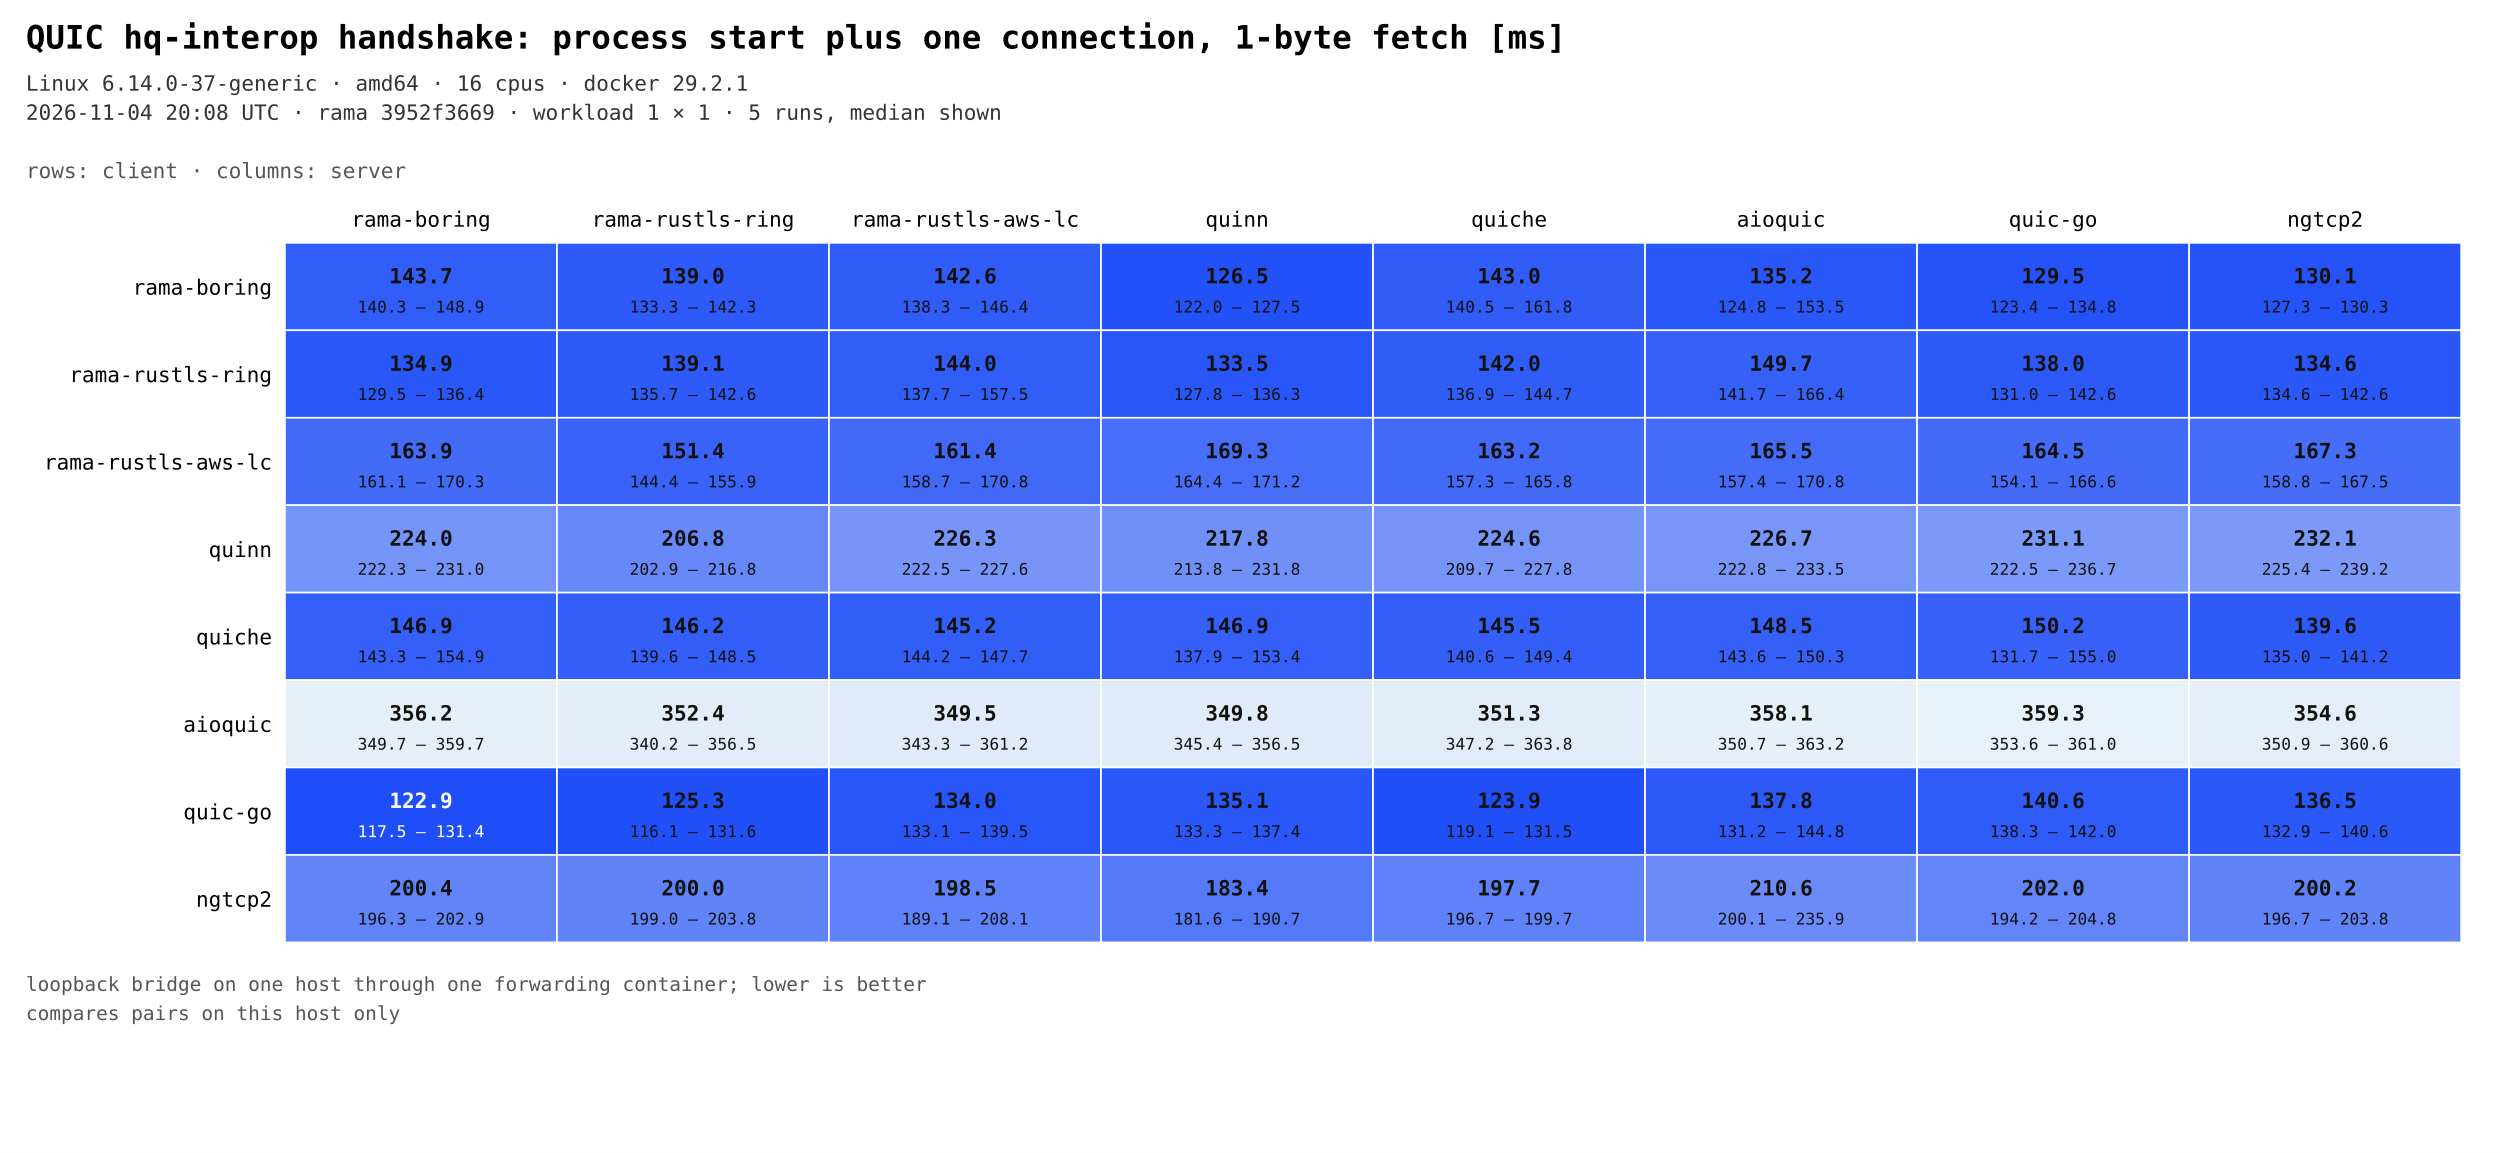
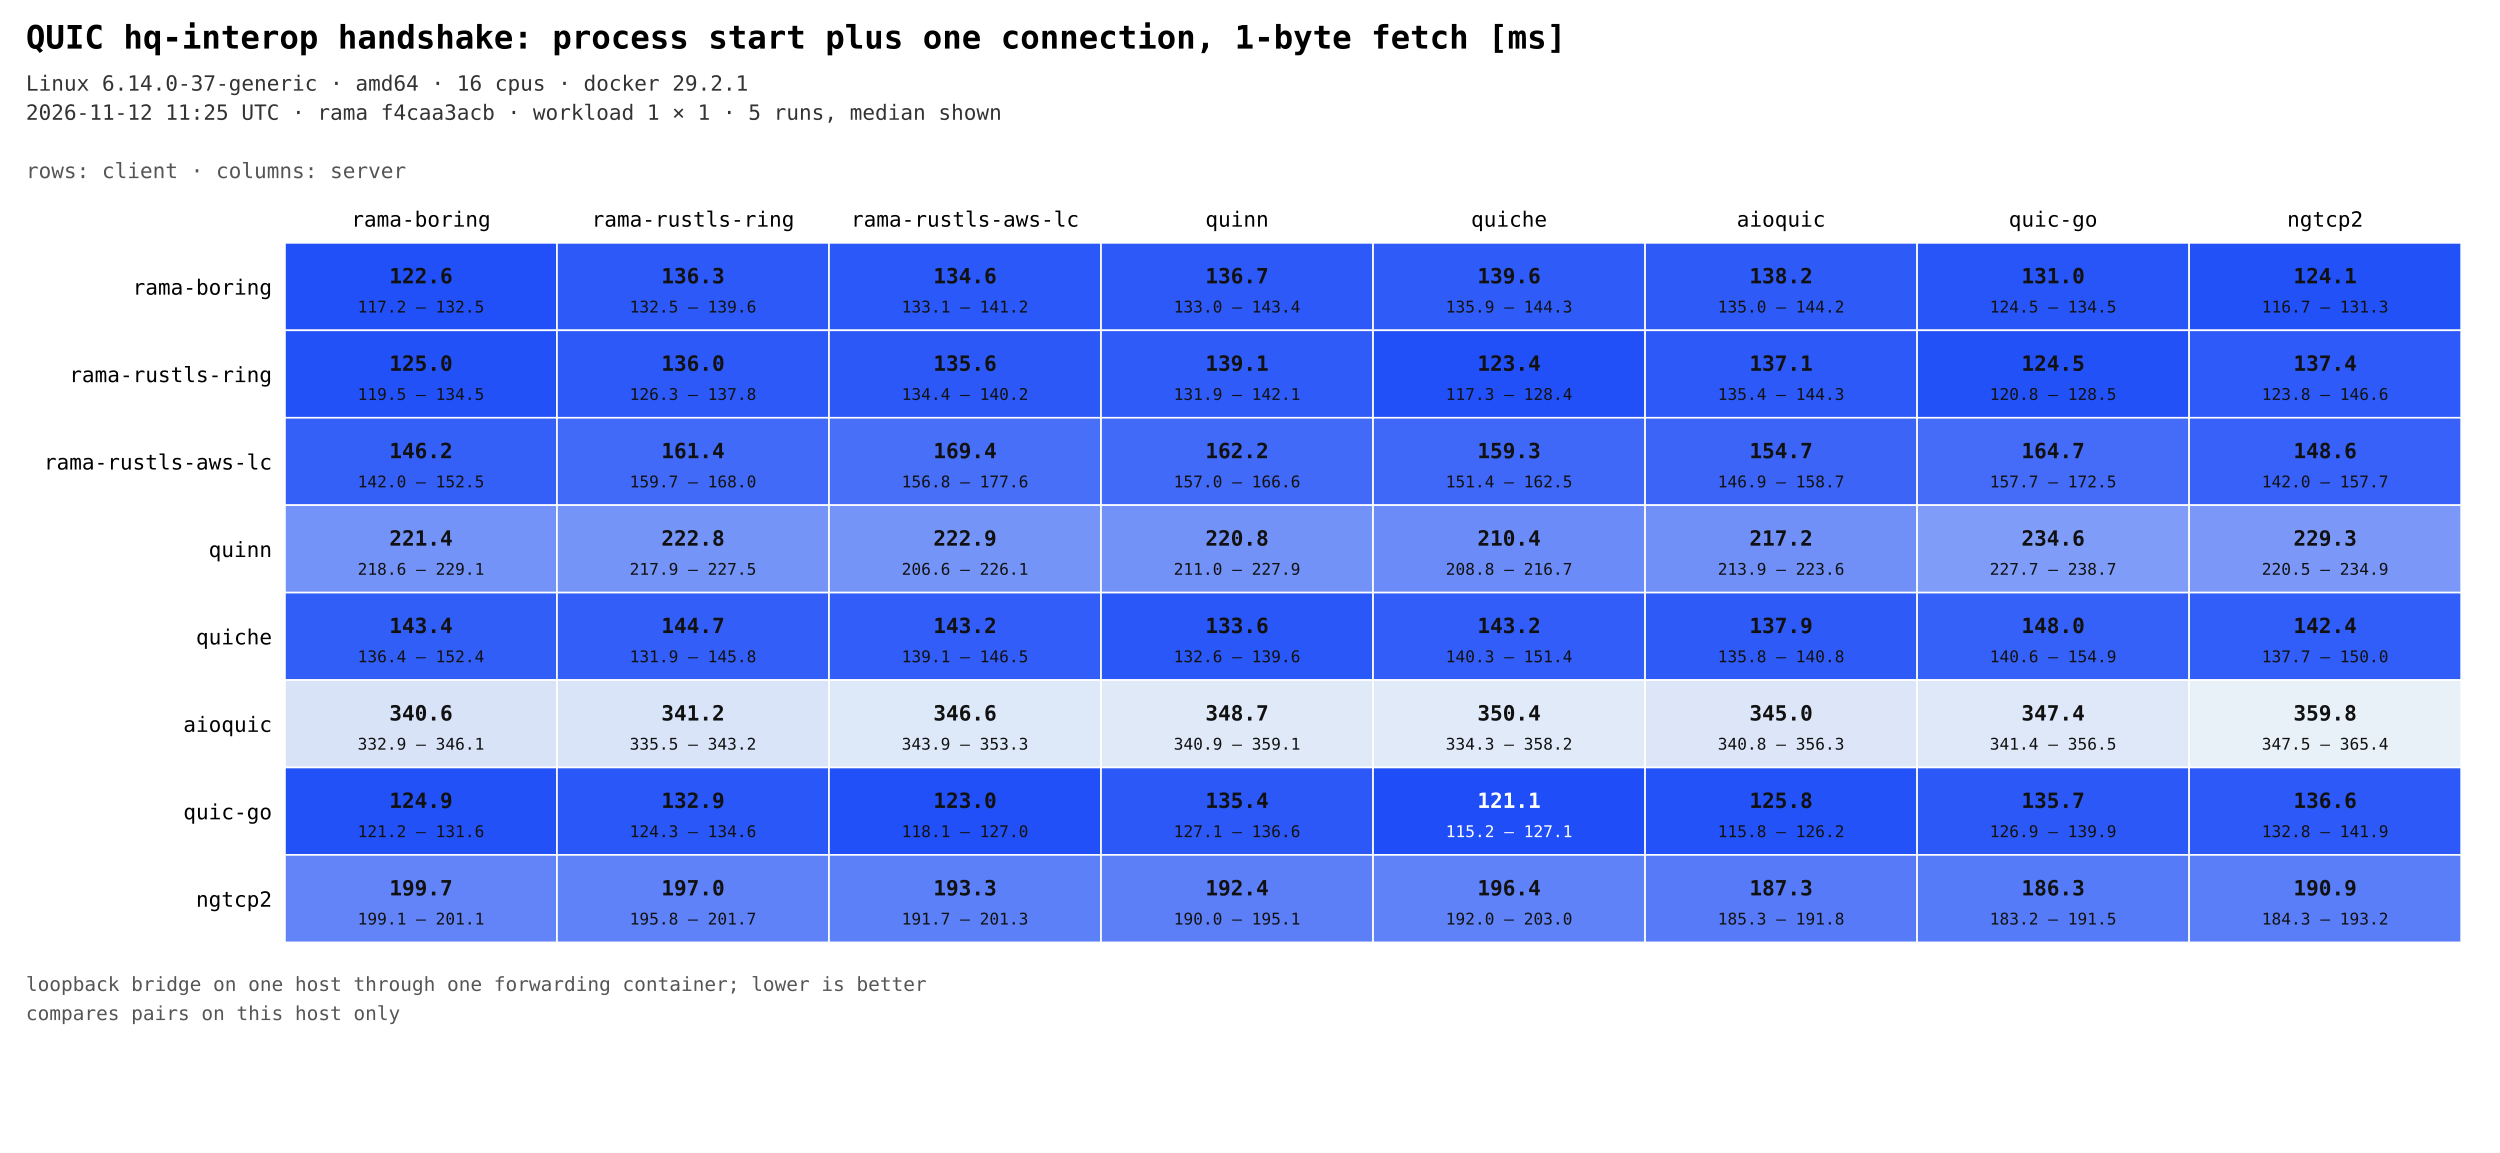
<svg xmlns="http://www.w3.org/2000/svg" width="1544" height="712" viewBox="0 0 1544 712" font-family="ui-monospace, SFMono-Regular, Menlo, monospace" font-size="13">
  <rect width="1544" height="712" fill="#ffffff" />
  <defs>
    <pattern id="na" width="8" height="8" patternUnits="userSpaceOnUse" patternTransform="rotate(45)">
      <line x1="0" y1="0" x2="0" y2="8" stroke="#c8c8c8" stroke-width="2" />
    </pattern>
  </defs>
  <text x="16" y="30" font-size="20" font-weight="bold">QUIC hq-interop handshake: process start plus one connection, 1-byte fetch [ms]</text>
  <text x="16" y="56" fill="#333">Linux 6.14.0-37-generic · amd64 · 16 cpus · docker 29.2.1</text>
-   <text x="16" y="74" fill="#333">2026-11-04 20:08 UTC · rama 3952f3669 · workload 1 × 1 · 5 runs, median shown</text>
+   <text x="16" y="74" fill="#333">2026-11-12 11:25 UTC · rama f4caa3acb · workload 1 × 1 · 5 runs, median shown</text>
  <text x="16" y="110" fill="#555">rows: client · columns: server</text>
  <text x="260" y="140" text-anchor="middle">rama-boring</text>
  <text x="428" y="140" text-anchor="middle">rama-rustls-ring</text>
  <text x="596" y="140" text-anchor="middle">rama-rustls-aws-lc</text>
  <text x="764" y="140" text-anchor="middle">quinn</text>
  <text x="932" y="140" text-anchor="middle">quiche</text>
  <text x="1100" y="140" text-anchor="middle">aioquic</text>
  <text x="1268" y="140" text-anchor="middle">quic-go</text>
  <text x="1436" y="140" text-anchor="middle">ngtcp2</text>
  <text x="168" y="182" text-anchor="end">rama-boring</text>
-   <rect x="176" y="150" width="168" height="54" fill="#315df8" stroke="#fff" />
-   <text x="260" y="175" text-anchor="middle" font-weight="bold" fill="#111">143.7</text>
-   <text x="260" y="193" text-anchor="middle" font-size="10" fill="#111">140.3 – 148.9</text>
-   <rect x="344" y="150" width="168" height="54" fill="#2d5af8" stroke="#fff" />
-   <text x="428" y="175" text-anchor="middle" font-weight="bold" fill="#111">139.0</text>
-   <text x="428" y="193" text-anchor="middle" font-size="10" fill="#111">133.3 – 142.3</text>
-   <rect x="512" y="150" width="168" height="54" fill="#305cf8" stroke="#fff" />
-   <text x="596" y="175" text-anchor="middle" font-weight="bold" fill="#111">142.6</text>
-   <text x="596" y="193" text-anchor="middle" font-size="10" fill="#111">138.3 – 146.4</text>
-   <rect x="680" y="150" width="168" height="54" fill="#2351f8" stroke="#fff" />
-   <text x="764" y="175" text-anchor="middle" font-weight="bold" fill="#111">126.5</text>
-   <text x="764" y="193" text-anchor="middle" font-size="10" fill="#111">122.0 – 127.5</text>
-   <rect x="848" y="150" width="168" height="54" fill="#315cf8" stroke="#fff" />
-   <text x="932" y="175" text-anchor="middle" font-weight="bold" fill="#111">143.0</text>
-   <text x="932" y="193" text-anchor="middle" font-size="10" fill="#111">140.5 – 161.8</text>
-   <rect x="1016" y="150" width="168" height="54" fill="#2a57f8" stroke="#fff" />
-   <text x="1100" y="175" text-anchor="middle" font-weight="bold" fill="#111">135.2</text>
-   <text x="1100" y="193" text-anchor="middle" font-size="10" fill="#111">124.8 – 153.5</text>
-   <rect x="1184" y="150" width="168" height="54" fill="#2553f8" stroke="#fff" />
-   <text x="1268" y="175" text-anchor="middle" font-weight="bold" fill="#111">129.5</text>
-   <text x="1268" y="193" text-anchor="middle" font-size="10" fill="#111">123.4 – 134.8</text>
-   <rect x="1352" y="150" width="168" height="54" fill="#2653f8" stroke="#fff" />
-   <text x="1436" y="175" text-anchor="middle" font-weight="bold" fill="#111">130.1</text>
-   <text x="1436" y="193" text-anchor="middle" font-size="10" fill="#111">127.3 – 130.3</text>
+   <rect x="176" y="150" width="168" height="54" fill="#2150f8" stroke="#fff" />
+   <text x="260" y="175" text-anchor="middle" font-weight="bold" fill="#111">122.6</text>
+   <text x="260" y="193" text-anchor="middle" font-size="10" fill="#111">117.2 – 132.5</text>
+   <rect x="344" y="150" width="168" height="54" fill="#2c59f8" stroke="#fff" />
+   <text x="428" y="175" text-anchor="middle" font-weight="bold" fill="#111">136.3</text>
+   <text x="428" y="193" text-anchor="middle" font-size="10" fill="#111">132.5 – 139.6</text>
+   <rect x="512" y="150" width="168" height="54" fill="#2b58f8" stroke="#fff" />
+   <text x="596" y="175" text-anchor="middle" font-weight="bold" fill="#111">134.6</text>
+   <text x="596" y="193" text-anchor="middle" font-size="10" fill="#111">133.1 – 141.2</text>
+   <rect x="680" y="150" width="168" height="54" fill="#2d59f8" stroke="#fff" />
+   <text x="764" y="175" text-anchor="middle" font-weight="bold" fill="#111">136.7</text>
+   <text x="764" y="193" text-anchor="middle" font-size="10" fill="#111">133.0 – 143.4</text>
+   <rect x="848" y="150" width="168" height="54" fill="#2f5bf8" stroke="#fff" />
+   <text x="932" y="175" text-anchor="middle" font-weight="bold" fill="#111">139.6</text>
+   <text x="932" y="193" text-anchor="middle" font-size="10" fill="#111">135.9 – 144.3</text>
+   <rect x="1016" y="150" width="168" height="54" fill="#2e5af8" stroke="#fff" />
+   <text x="1100" y="175" text-anchor="middle" font-weight="bold" fill="#111">138.2</text>
+   <text x="1100" y="193" text-anchor="middle" font-size="10" fill="#111">135.0 – 144.2</text>
+   <rect x="1184" y="150" width="168" height="54" fill="#2855f8" stroke="#fff" />
+   <text x="1268" y="175" text-anchor="middle" font-weight="bold" fill="#111">131.0</text>
+   <text x="1268" y="193" text-anchor="middle" font-size="10" fill="#111">124.5 – 134.5</text>
+   <rect x="1352" y="150" width="168" height="54" fill="#2251f8" stroke="#fff" />
+   <text x="1436" y="175" text-anchor="middle" font-weight="bold" fill="#111">124.1</text>
+   <text x="1436" y="193" text-anchor="middle" font-size="10" fill="#111">116.7 – 131.3</text>
  <text x="168" y="236" text-anchor="end">rama-rustls-ring</text>
-   <rect x="176" y="204" width="168" height="54" fill="#2a57f8" stroke="#fff" />
-   <text x="260" y="229" text-anchor="middle" font-weight="bold" fill="#111">134.9</text>
-   <text x="260" y="247" text-anchor="middle" font-size="10" fill="#111">129.5 – 136.4</text>
-   <rect x="344" y="204" width="168" height="54" fill="#2d5af8" stroke="#fff" />
-   <text x="428" y="229" text-anchor="middle" font-weight="bold" fill="#111">139.1</text>
-   <text x="428" y="247" text-anchor="middle" font-size="10" fill="#111">135.7 – 142.6</text>
-   <rect x="512" y="204" width="168" height="54" fill="#315df8" stroke="#fff" />
-   <text x="596" y="229" text-anchor="middle" font-weight="bold" fill="#111">144.0</text>
-   <text x="596" y="247" text-anchor="middle" font-size="10" fill="#111">137.7 – 157.5</text>
-   <rect x="680" y="204" width="168" height="54" fill="#2956f8" stroke="#fff" />
-   <text x="764" y="229" text-anchor="middle" font-weight="bold" fill="#111">133.5</text>
-   <text x="764" y="247" text-anchor="middle" font-size="10" fill="#111">127.8 – 136.3</text>
-   <rect x="848" y="204" width="168" height="54" fill="#305cf8" stroke="#fff" />
-   <text x="932" y="229" text-anchor="middle" font-weight="bold" fill="#111">142.0</text>
-   <text x="932" y="247" text-anchor="middle" font-size="10" fill="#111">136.9 – 144.7</text>
-   <rect x="1016" y="204" width="168" height="54" fill="#3661f8" stroke="#fff" />
-   <text x="1100" y="229" text-anchor="middle" font-weight="bold" fill="#111">149.7</text>
-   <text x="1100" y="247" text-anchor="middle" font-size="10" fill="#111">141.7 – 166.4</text>
-   <rect x="1184" y="204" width="168" height="54" fill="#2c59f8" stroke="#fff" />
-   <text x="1268" y="229" text-anchor="middle" font-weight="bold" fill="#111">138.0</text>
-   <text x="1268" y="247" text-anchor="middle" font-size="10" fill="#111">131.0 – 142.6</text>
-   <rect x="1352" y="204" width="168" height="54" fill="#2957f8" stroke="#fff" />
-   <text x="1436" y="229" text-anchor="middle" font-weight="bold" fill="#111">134.6</text>
-   <text x="1436" y="247" text-anchor="middle" font-size="10" fill="#111">134.6 – 142.6</text>
+   <rect x="176" y="204" width="168" height="54" fill="#2351f8" stroke="#fff" />
+   <text x="260" y="229" text-anchor="middle" font-weight="bold" fill="#111">125.0</text>
+   <text x="260" y="247" text-anchor="middle" font-size="10" fill="#111">119.5 – 134.5</text>
+   <rect x="344" y="204" width="168" height="54" fill="#2c59f8" stroke="#fff" />
+   <text x="428" y="229" text-anchor="middle" font-weight="bold" fill="#111">136.0</text>
+   <text x="428" y="247" text-anchor="middle" font-size="10" fill="#111">126.3 – 137.8</text>
+   <rect x="512" y="204" width="168" height="54" fill="#2c58f8" stroke="#fff" />
+   <text x="596" y="229" text-anchor="middle" font-weight="bold" fill="#111">135.6</text>
+   <text x="596" y="247" text-anchor="middle" font-size="10" fill="#111">134.4 – 140.2</text>
+   <rect x="680" y="204" width="168" height="54" fill="#2f5bf8" stroke="#fff" />
+   <text x="764" y="229" text-anchor="middle" font-weight="bold" fill="#111">139.1</text>
+   <text x="764" y="247" text-anchor="middle" font-size="10" fill="#111">131.9 – 142.1</text>
+   <rect x="848" y="204" width="168" height="54" fill="#2150f8" stroke="#fff" />
+   <text x="932" y="229" text-anchor="middle" font-weight="bold" fill="#111">123.4</text>
+   <text x="932" y="247" text-anchor="middle" font-size="10" fill="#111">117.3 – 128.4</text>
+   <rect x="1016" y="204" width="168" height="54" fill="#2d59f8" stroke="#fff" />
+   <text x="1100" y="229" text-anchor="middle" font-weight="bold" fill="#111">137.1</text>
+   <text x="1100" y="247" text-anchor="middle" font-size="10" fill="#111">135.4 – 144.3</text>
+   <rect x="1184" y="204" width="168" height="54" fill="#2251f8" stroke="#fff" />
+   <text x="1268" y="229" text-anchor="middle" font-weight="bold" fill="#111">124.5</text>
+   <text x="1268" y="247" text-anchor="middle" font-size="10" fill="#111">120.8 – 128.5</text>
+   <rect x="1352" y="204" width="168" height="54" fill="#2d5af8" stroke="#fff" />
+   <text x="1436" y="229" text-anchor="middle" font-weight="bold" fill="#111">137.4</text>
+   <text x="1436" y="247" text-anchor="middle" font-size="10" fill="#111">123.8 – 146.6</text>
  <text x="168" y="290" text-anchor="end">rama-rustls-aws-lc</text>
-   <rect x="176" y="258" width="168" height="54" fill="#426bf8" stroke="#fff" />
-   <text x="260" y="283" text-anchor="middle" font-weight="bold" fill="#111">163.9</text>
-   <text x="260" y="301" text-anchor="middle" font-size="10" fill="#111">161.1 – 170.3</text>
-   <rect x="344" y="258" width="168" height="54" fill="#3862f8" stroke="#fff" />
-   <text x="428" y="283" text-anchor="middle" font-weight="bold" fill="#111">151.4</text>
-   <text x="428" y="301" text-anchor="middle" font-size="10" fill="#111">144.4 – 155.9</text>
-   <rect x="512" y="258" width="168" height="54" fill="#4069f8" stroke="#fff" />
-   <text x="596" y="283" text-anchor="middle" font-weight="bold" fill="#111">161.4</text>
-   <text x="596" y="301" text-anchor="middle" font-size="10" fill="#111">158.7 – 170.8</text>
-   <rect x="680" y="258" width="168" height="54" fill="#476ef8" stroke="#fff" />
-   <text x="764" y="283" text-anchor="middle" font-weight="bold" fill="#111">169.3</text>
-   <text x="764" y="301" text-anchor="middle" font-size="10" fill="#111">164.4 – 171.2</text>
-   <rect x="848" y="258" width="168" height="54" fill="#426af8" stroke="#fff" />
-   <text x="932" y="283" text-anchor="middle" font-weight="bold" fill="#111">163.2</text>
-   <text x="932" y="301" text-anchor="middle" font-size="10" fill="#111">157.3 – 165.8</text>
-   <rect x="1016" y="258" width="168" height="54" fill="#446cf8" stroke="#fff" />
-   <text x="1100" y="283" text-anchor="middle" font-weight="bold" fill="#111">165.5</text>
-   <text x="1100" y="301" text-anchor="middle" font-size="10" fill="#111">157.4 – 170.8</text>
-   <rect x="1184" y="258" width="168" height="54" fill="#436bf8" stroke="#fff" />
-   <text x="1268" y="283" text-anchor="middle" font-weight="bold" fill="#111">164.5</text>
-   <text x="1268" y="301" text-anchor="middle" font-size="10" fill="#111">154.1 – 166.6</text>
-   <rect x="1352" y="258" width="168" height="54" fill="#456df8" stroke="#fff" />
-   <text x="1436" y="283" text-anchor="middle" font-weight="bold" fill="#111">167.3</text>
-   <text x="1436" y="301" text-anchor="middle" font-size="10" fill="#111">158.8 – 167.5</text>
+   <rect x="176" y="258" width="168" height="54" fill="#3560f8" stroke="#fff" />
+   <text x="260" y="283" text-anchor="middle" font-weight="bold" fill="#111">146.2</text>
+   <text x="260" y="301" text-anchor="middle" font-size="10" fill="#111">142.0 – 152.5</text>
+   <rect x="344" y="258" width="168" height="54" fill="#416af8" stroke="#fff" />
+   <text x="428" y="283" text-anchor="middle" font-weight="bold" fill="#111">161.4</text>
+   <text x="428" y="301" text-anchor="middle" font-size="10" fill="#111">159.7 – 168.0</text>
+   <rect x="512" y="258" width="168" height="54" fill="#486ff8" stroke="#fff" />
+   <text x="596" y="283" text-anchor="middle" font-weight="bold" fill="#111">169.4</text>
+   <text x="596" y="301" text-anchor="middle" font-size="10" fill="#111">156.8 – 177.6</text>
+   <rect x="680" y="258" width="168" height="54" fill="#426af8" stroke="#fff" />
+   <text x="764" y="283" text-anchor="middle" font-weight="bold" fill="#111">162.2</text>
+   <text x="764" y="301" text-anchor="middle" font-size="10" fill="#111">157.0 – 166.6</text>
+   <rect x="848" y="258" width="168" height="54" fill="#4068f8" stroke="#fff" />
+   <text x="932" y="283" text-anchor="middle" font-weight="bold" fill="#111">159.3</text>
+   <text x="932" y="301" text-anchor="middle" font-size="10" fill="#111">151.4 – 162.5</text>
+   <rect x="1016" y="258" width="168" height="54" fill="#3c65f8" stroke="#fff" />
+   <text x="1100" y="283" text-anchor="middle" font-weight="bold" fill="#111">154.7</text>
+   <text x="1100" y="301" text-anchor="middle" font-size="10" fill="#111">146.9 – 158.7</text>
+   <rect x="1184" y="258" width="168" height="54" fill="#446cf8" stroke="#fff" />
+   <text x="1268" y="283" text-anchor="middle" font-weight="bold" fill="#111">164.7</text>
+   <text x="1268" y="301" text-anchor="middle" font-size="10" fill="#111">157.7 – 172.5</text>
+   <rect x="1352" y="258" width="168" height="54" fill="#3761f8" stroke="#fff" />
+   <text x="1436" y="283" text-anchor="middle" font-weight="bold" fill="#111">148.6</text>
+   <text x="1436" y="301" text-anchor="middle" font-size="10" fill="#111">142.0 – 157.7</text>
  <text x="168" y="344" text-anchor="end">quinn</text>
-   <rect x="176" y="312" width="168" height="54" fill="#7594f8" stroke="#fff" />
-   <text x="260" y="337" text-anchor="middle" font-weight="bold" fill="#111">224.0</text>
-   <text x="260" y="355" text-anchor="middle" font-size="10" fill="#111">222.3 – 231.0</text>
-   <rect x="344" y="312" width="168" height="54" fill="#6788f8" stroke="#fff" />
-   <text x="428" y="337" text-anchor="middle" font-weight="bold" fill="#111">206.8</text>
-   <text x="428" y="355" text-anchor="middle" font-size="10" fill="#111">202.9 – 216.8</text>
-   <rect x="512" y="312" width="168" height="54" fill="#7795f8" stroke="#fff" />
-   <text x="596" y="337" text-anchor="middle" font-weight="bold" fill="#111">226.3</text>
-   <text x="596" y="355" text-anchor="middle" font-size="10" fill="#111">222.5 – 227.6</text>
-   <rect x="680" y="312" width="168" height="54" fill="#7090f8" stroke="#fff" />
-   <text x="764" y="337" text-anchor="middle" font-weight="bold" fill="#111">217.8</text>
-   <text x="764" y="355" text-anchor="middle" font-size="10" fill="#111">213.8 – 231.8</text>
-   <rect x="848" y="312" width="168" height="54" fill="#7694f8" stroke="#fff" />
-   <text x="932" y="337" text-anchor="middle" font-weight="bold" fill="#111">224.6</text>
-   <text x="932" y="355" text-anchor="middle" font-size="10" fill="#111">209.7 – 227.8</text>
-   <rect x="1016" y="312" width="168" height="54" fill="#7896f8" stroke="#fff" />
-   <text x="1100" y="337" text-anchor="middle" font-weight="bold" fill="#111">226.7</text>
-   <text x="1100" y="355" text-anchor="middle" font-size="10" fill="#111">222.8 – 233.5</text>
-   <rect x="1184" y="312" width="168" height="54" fill="#7b99f8" stroke="#fff" />
-   <text x="1268" y="337" text-anchor="middle" font-weight="bold" fill="#111">231.1</text>
-   <text x="1268" y="355" text-anchor="middle" font-size="10" fill="#111">222.5 – 236.7</text>
-   <rect x="1352" y="312" width="168" height="54" fill="#7c99f8" stroke="#fff" />
-   <text x="1436" y="337" text-anchor="middle" font-weight="bold" fill="#111">232.1</text>
-   <text x="1436" y="355" text-anchor="middle" font-size="10" fill="#111">225.4 – 239.2</text>
+   <rect x="176" y="312" width="168" height="54" fill="#7493f8" stroke="#fff" />
+   <text x="260" y="337" text-anchor="middle" font-weight="bold" fill="#111">221.4</text>
+   <text x="260" y="355" text-anchor="middle" font-size="10" fill="#111">218.6 – 229.1</text>
+   <rect x="344" y="312" width="168" height="54" fill="#7594f8" stroke="#fff" />
+   <text x="428" y="337" text-anchor="middle" font-weight="bold" fill="#111">222.8</text>
+   <text x="428" y="355" text-anchor="middle" font-size="10" fill="#111">217.9 – 227.5</text>
+   <rect x="512" y="312" width="168" height="54" fill="#7594f8" stroke="#fff" />
+   <text x="596" y="337" text-anchor="middle" font-weight="bold" fill="#111">222.9</text>
+   <text x="596" y="355" text-anchor="middle" font-size="10" fill="#111">206.6 – 226.1</text>
+   <rect x="680" y="312" width="168" height="54" fill="#7392f8" stroke="#fff" />
+   <text x="764" y="337" text-anchor="middle" font-weight="bold" fill="#111">220.8</text>
+   <text x="764" y="355" text-anchor="middle" font-size="10" fill="#111">211.0 – 227.9</text>
+   <rect x="848" y="312" width="168" height="54" fill="#6b8bf8" stroke="#fff" />
+   <text x="932" y="337" text-anchor="middle" font-weight="bold" fill="#111">210.4</text>
+   <text x="932" y="355" text-anchor="middle" font-size="10" fill="#111">208.8 – 216.7</text>
+   <rect x="1016" y="312" width="168" height="54" fill="#7090f8" stroke="#fff" />
+   <text x="1100" y="337" text-anchor="middle" font-weight="bold" fill="#111">217.2</text>
+   <text x="1100" y="355" text-anchor="middle" font-size="10" fill="#111">213.9 – 223.6</text>
+   <rect x="1184" y="312" width="168" height="54" fill="#7f9cf8" stroke="#fff" />
+   <text x="1268" y="337" text-anchor="middle" font-weight="bold" fill="#111">234.6</text>
+   <text x="1268" y="355" text-anchor="middle" font-size="10" fill="#111">227.7 – 238.7</text>
+   <rect x="1352" y="312" width="168" height="54" fill="#7b98f8" stroke="#fff" />
+   <text x="1436" y="337" text-anchor="middle" font-weight="bold" fill="#111">229.3</text>
+   <text x="1436" y="355" text-anchor="middle" font-size="10" fill="#111">220.5 – 234.9</text>
  <text x="168" y="398" text-anchor="end">quiche</text>
-   <rect x="176" y="366" width="168" height="54" fill="#345ff8" stroke="#fff" />
-   <text x="260" y="391" text-anchor="middle" font-weight="bold" fill="#111">146.9</text>
-   <text x="260" y="409" text-anchor="middle" font-size="10" fill="#111">143.3 – 154.9</text>
-   <rect x="344" y="366" width="168" height="54" fill="#335ef8" stroke="#fff" />
-   <text x="428" y="391" text-anchor="middle" font-weight="bold" fill="#111">146.2</text>
-   <text x="428" y="409" text-anchor="middle" font-size="10" fill="#111">139.6 – 148.5</text>
-   <rect x="512" y="366" width="168" height="54" fill="#325ef8" stroke="#fff" />
-   <text x="596" y="391" text-anchor="middle" font-weight="bold" fill="#111">145.2</text>
-   <text x="596" y="409" text-anchor="middle" font-size="10" fill="#111">144.2 – 147.7</text>
-   <rect x="680" y="366" width="168" height="54" fill="#345ff8" stroke="#fff" />
-   <text x="764" y="391" text-anchor="middle" font-weight="bold" fill="#111">146.9</text>
-   <text x="764" y="409" text-anchor="middle" font-size="10" fill="#111">137.9 – 153.4</text>
-   <rect x="848" y="366" width="168" height="54" fill="#335ef8" stroke="#fff" />
-   <text x="932" y="391" text-anchor="middle" font-weight="bold" fill="#111">145.5</text>
-   <text x="932" y="409" text-anchor="middle" font-size="10" fill="#111">140.6 – 149.4</text>
-   <rect x="1016" y="366" width="168" height="54" fill="#3560f8" stroke="#fff" />
-   <text x="1100" y="391" text-anchor="middle" font-weight="bold" fill="#111">148.5</text>
-   <text x="1100" y="409" text-anchor="middle" font-size="10" fill="#111">143.6 – 150.3</text>
-   <rect x="1184" y="366" width="168" height="54" fill="#3761f8" stroke="#fff" />
-   <text x="1268" y="391" text-anchor="middle" font-weight="bold" fill="#111">150.2</text>
-   <text x="1268" y="409" text-anchor="middle" font-size="10" fill="#111">131.7 – 155.0</text>
-   <rect x="1352" y="366" width="168" height="54" fill="#2e5af8" stroke="#fff" />
-   <text x="1436" y="391" text-anchor="middle" font-weight="bold" fill="#111">139.6</text>
-   <text x="1436" y="409" text-anchor="middle" font-size="10" fill="#111">135.0 – 141.2</text>
+   <rect x="176" y="366" width="168" height="54" fill="#325ef8" stroke="#fff" />
+   <text x="260" y="391" text-anchor="middle" font-weight="bold" fill="#111">143.4</text>
+   <text x="260" y="409" text-anchor="middle" font-size="10" fill="#111">136.4 – 152.4</text>
+   <rect x="344" y="366" width="168" height="54" fill="#335ff8" stroke="#fff" />
+   <text x="428" y="391" text-anchor="middle" font-weight="bold" fill="#111">144.7</text>
+   <text x="428" y="409" text-anchor="middle" font-size="10" fill="#111">131.9 – 145.8</text>
+   <rect x="512" y="366" width="168" height="54" fill="#325df8" stroke="#fff" />
+   <text x="596" y="391" text-anchor="middle" font-weight="bold" fill="#111">143.2</text>
+   <text x="596" y="409" text-anchor="middle" font-size="10" fill="#111">139.1 – 146.5</text>
+   <rect x="680" y="366" width="168" height="54" fill="#2a57f8" stroke="#fff" />
+   <text x="764" y="391" text-anchor="middle" font-weight="bold" fill="#111">133.6</text>
+   <text x="764" y="409" text-anchor="middle" font-size="10" fill="#111">132.6 – 139.6</text>
+   <rect x="848" y="366" width="168" height="54" fill="#325df8" stroke="#fff" />
+   <text x="932" y="391" text-anchor="middle" font-weight="bold" fill="#111">143.2</text>
+   <text x="932" y="409" text-anchor="middle" font-size="10" fill="#111">140.3 – 151.4</text>
+   <rect x="1016" y="366" width="168" height="54" fill="#2e5af8" stroke="#fff" />
+   <text x="1100" y="391" text-anchor="middle" font-weight="bold" fill="#111">137.9</text>
+   <text x="1100" y="409" text-anchor="middle" font-size="10" fill="#111">135.8 – 140.8</text>
+   <rect x="1184" y="366" width="168" height="54" fill="#3661f8" stroke="#fff" />
+   <text x="1268" y="391" text-anchor="middle" font-weight="bold" fill="#111">148.0</text>
+   <text x="1268" y="409" text-anchor="middle" font-size="10" fill="#111">140.6 – 154.9</text>
+   <rect x="1352" y="366" width="168" height="54" fill="#315df8" stroke="#fff" />
+   <text x="1436" y="391" text-anchor="middle" font-weight="bold" fill="#111">142.4</text>
+   <text x="1436" y="409" text-anchor="middle" font-size="10" fill="#111">137.7 – 150.0</text>
  <text x="168" y="452" text-anchor="end">aioquic</text>
-   <rect x="176" y="420" width="168" height="54" fill="#e6eef8" stroke="#fff" />
-   <text x="260" y="445" text-anchor="middle" font-weight="bold" fill="#111">356.2</text>
-   <text x="260" y="463" text-anchor="middle" font-size="10" fill="#111">349.7 – 359.7</text>
-   <rect x="344" y="420" width="168" height="54" fill="#e3ecf8" stroke="#fff" />
-   <text x="428" y="445" text-anchor="middle" font-weight="bold" fill="#111">352.4</text>
-   <text x="428" y="463" text-anchor="middle" font-size="10" fill="#111">340.2 – 356.5</text>
-   <rect x="512" y="420" width="168" height="54" fill="#e0eaf8" stroke="#fff" />
-   <text x="596" y="445" text-anchor="middle" font-weight="bold" fill="#111">349.5</text>
-   <text x="596" y="463" text-anchor="middle" font-size="10" fill="#111">343.3 – 361.2</text>
-   <rect x="680" y="420" width="168" height="54" fill="#e0eaf8" stroke="#fff" />
-   <text x="764" y="445" text-anchor="middle" font-weight="bold" fill="#111">349.8</text>
-   <text x="764" y="463" text-anchor="middle" font-size="10" fill="#111">345.4 – 356.5</text>
-   <rect x="848" y="420" width="168" height="54" fill="#e2ebf8" stroke="#fff" />
-   <text x="932" y="445" text-anchor="middle" font-weight="bold" fill="#111">351.3</text>
-   <text x="932" y="463" text-anchor="middle" font-size="10" fill="#111">347.2 – 363.8</text>
-   <rect x="1016" y="420" width="168" height="54" fill="#e7f0f8" stroke="#fff" />
-   <text x="1100" y="445" text-anchor="middle" font-weight="bold" fill="#111">358.1</text>
-   <text x="1100" y="463" text-anchor="middle" font-size="10" fill="#111">350.7 – 363.2</text>
-   <rect x="1184" y="420" width="168" height="54" fill="#e8f0f8" stroke="#fff" />
-   <text x="1268" y="445" text-anchor="middle" font-weight="bold" fill="#111">359.3</text>
-   <text x="1268" y="463" text-anchor="middle" font-size="10" fill="#111">353.6 – 361.0</text>
-   <rect x="1352" y="420" width="168" height="54" fill="#e5edf8" stroke="#fff" />
-   <text x="1436" y="445" text-anchor="middle" font-weight="bold" fill="#111">354.6</text>
-   <text x="1436" y="463" text-anchor="middle" font-size="10" fill="#111">350.9 – 360.6</text>
+   <rect x="176" y="420" width="168" height="54" fill="#d8e3f8" stroke="#fff" />
+   <text x="260" y="445" text-anchor="middle" font-weight="bold" fill="#111">340.6</text>
+   <text x="260" y="463" text-anchor="middle" font-size="10" fill="#111">332.9 – 346.1</text>
+   <rect x="344" y="420" width="168" height="54" fill="#d9e4f8" stroke="#fff" />
+   <text x="428" y="445" text-anchor="middle" font-weight="bold" fill="#111">341.2</text>
+   <text x="428" y="463" text-anchor="middle" font-size="10" fill="#111">335.5 – 343.2</text>
+   <rect x="512" y="420" width="168" height="54" fill="#dde8f8" stroke="#fff" />
+   <text x="596" y="445" text-anchor="middle" font-weight="bold" fill="#111">346.6</text>
+   <text x="596" y="463" text-anchor="middle" font-size="10" fill="#111">343.9 – 353.3</text>
+   <rect x="680" y="420" width="168" height="54" fill="#dfe9f8" stroke="#fff" />
+   <text x="764" y="445" text-anchor="middle" font-weight="bold" fill="#111">348.7</text>
+   <text x="764" y="463" text-anchor="middle" font-size="10" fill="#111">340.9 – 359.1</text>
+   <rect x="848" y="420" width="168" height="54" fill="#e1eaf8" stroke="#fff" />
+   <text x="932" y="445" text-anchor="middle" font-weight="bold" fill="#111">350.4</text>
+   <text x="932" y="463" text-anchor="middle" font-size="10" fill="#111">334.3 – 358.2</text>
+   <rect x="1016" y="420" width="168" height="54" fill="#dce6f8" stroke="#fff" />
+   <text x="1100" y="445" text-anchor="middle" font-weight="bold" fill="#111">345.0</text>
+   <text x="1100" y="463" text-anchor="middle" font-size="10" fill="#111">340.8 – 356.3</text>
+   <rect x="1184" y="420" width="168" height="54" fill="#dee8f8" stroke="#fff" />
+   <text x="1268" y="445" text-anchor="middle" font-weight="bold" fill="#111">347.4</text>
+   <text x="1268" y="463" text-anchor="middle" font-size="10" fill="#111">341.4 – 356.5</text>
+   <rect x="1352" y="420" width="168" height="54" fill="#e8f0f8" stroke="#fff" />
+   <text x="1436" y="445" text-anchor="middle" font-weight="bold" fill="#111">359.8</text>
+   <text x="1436" y="463" text-anchor="middle" font-size="10" fill="#111">347.5 – 365.4</text>
  <text x="168" y="506" text-anchor="end">quic-go</text>
-   <rect x="176" y="474" width="168" height="54" fill="#1f4ef8" stroke="#fff" />
-   <text x="260" y="499" text-anchor="middle" font-weight="bold" fill="#fff">122.9</text>
-   <text x="260" y="517" text-anchor="middle" font-size="10" fill="#fff">117.5 – 131.4</text>
-   <rect x="344" y="474" width="168" height="54" fill="#2250f8" stroke="#fff" />
-   <text x="428" y="499" text-anchor="middle" font-weight="bold" fill="#111">125.3</text>
-   <text x="428" y="517" text-anchor="middle" font-size="10" fill="#111">116.1 – 131.6</text>
-   <rect x="512" y="474" width="168" height="54" fill="#2956f8" stroke="#fff" />
-   <text x="596" y="499" text-anchor="middle" font-weight="bold" fill="#111">134.0</text>
-   <text x="596" y="517" text-anchor="middle" font-size="10" fill="#111">133.1 – 139.5</text>
-   <rect x="680" y="474" width="168" height="54" fill="#2a57f8" stroke="#fff" />
-   <text x="764" y="499" text-anchor="middle" font-weight="bold" fill="#111">135.1</text>
-   <text x="764" y="517" text-anchor="middle" font-size="10" fill="#111">133.3 – 137.4</text>
-   <rect x="848" y="474" width="168" height="54" fill="#204ff8" stroke="#fff" />
-   <text x="932" y="499" text-anchor="middle" font-weight="bold" fill="#111">123.9</text>
-   <text x="932" y="517" text-anchor="middle" font-size="10" fill="#111">119.1 – 131.5</text>
-   <rect x="1016" y="474" width="168" height="54" fill="#2c59f8" stroke="#fff" />
-   <text x="1100" y="499" text-anchor="middle" font-weight="bold" fill="#111">137.8</text>
-   <text x="1100" y="517" text-anchor="middle" font-size="10" fill="#111">131.2 – 144.8</text>
-   <rect x="1184" y="474" width="168" height="54" fill="#2f5bf8" stroke="#fff" />
-   <text x="1268" y="499" text-anchor="middle" font-weight="bold" fill="#111">140.6</text>
-   <text x="1268" y="517" text-anchor="middle" font-size="10" fill="#111">138.3 – 142.0</text>
-   <rect x="1352" y="474" width="168" height="54" fill="#2b58f8" stroke="#fff" />
-   <text x="1436" y="499" text-anchor="middle" font-weight="bold" fill="#111">136.5</text>
-   <text x="1436" y="517" text-anchor="middle" font-size="10" fill="#111">132.9 – 140.6</text>
+   <rect x="176" y="474" width="168" height="54" fill="#2351f8" stroke="#fff" />
+   <text x="260" y="499" text-anchor="middle" font-weight="bold" fill="#111">124.9</text>
+   <text x="260" y="517" text-anchor="middle" font-size="10" fill="#111">121.2 – 131.6</text>
+   <rect x="344" y="474" width="168" height="54" fill="#2957f8" stroke="#fff" />
+   <text x="428" y="499" text-anchor="middle" font-weight="bold" fill="#111">132.9</text>
+   <text x="428" y="517" text-anchor="middle" font-size="10" fill="#111">124.3 – 134.6</text>
+   <rect x="512" y="474" width="168" height="54" fill="#2150f8" stroke="#fff" />
+   <text x="596" y="499" text-anchor="middle" font-weight="bold" fill="#111">123.0</text>
+   <text x="596" y="517" text-anchor="middle" font-size="10" fill="#111">118.1 – 127.0</text>
+   <rect x="680" y="474" width="168" height="54" fill="#2c58f8" stroke="#fff" />
+   <text x="764" y="499" text-anchor="middle" font-weight="bold" fill="#111">135.4</text>
+   <text x="764" y="517" text-anchor="middle" font-size="10" fill="#111">127.1 – 136.6</text>
+   <rect x="848" y="474" width="168" height="54" fill="#1f4ef8" stroke="#fff" />
+   <text x="932" y="499" text-anchor="middle" font-weight="bold" fill="#fff">121.1</text>
+   <text x="932" y="517" text-anchor="middle" font-size="10" fill="#fff">115.2 – 127.1</text>
+   <rect x="1016" y="474" width="168" height="54" fill="#2352f8" stroke="#fff" />
+   <text x="1100" y="499" text-anchor="middle" font-weight="bold" fill="#111">125.8</text>
+   <text x="1100" y="517" text-anchor="middle" font-size="10" fill="#111">115.8 – 126.2</text>
+   <rect x="1184" y="474" width="168" height="54" fill="#2c58f8" stroke="#fff" />
+   <text x="1268" y="499" text-anchor="middle" font-weight="bold" fill="#111">135.7</text>
+   <text x="1268" y="517" text-anchor="middle" font-size="10" fill="#111">126.9 – 139.9</text>
+   <rect x="1352" y="474" width="168" height="54" fill="#2d59f8" stroke="#fff" />
+   <text x="1436" y="499" text-anchor="middle" font-weight="bold" fill="#111">136.6</text>
+   <text x="1436" y="517" text-anchor="middle" font-size="10" fill="#111">132.8 – 141.9</text>
  <text x="168" y="560" text-anchor="end">ngtcp2</text>
-   <rect x="176" y="528" width="168" height="54" fill="#6184f8" stroke="#fff" />
-   <text x="260" y="553" text-anchor="middle" font-weight="bold" fill="#111">200.4</text>
-   <text x="260" y="571" text-anchor="middle" font-size="10" fill="#111">196.3 – 202.9</text>
-   <rect x="344" y="528" width="168" height="54" fill="#6183f8" stroke="#fff" />
-   <text x="428" y="553" text-anchor="middle" font-weight="bold" fill="#111">200.0</text>
-   <text x="428" y="571" text-anchor="middle" font-size="10" fill="#111">199.0 – 203.8</text>
-   <rect x="512" y="528" width="168" height="54" fill="#6082f8" stroke="#fff" />
-   <text x="596" y="553" text-anchor="middle" font-weight="bold" fill="#111">198.5</text>
-   <text x="596" y="571" text-anchor="middle" font-size="10" fill="#111">189.1 – 208.1</text>
-   <rect x="680" y="528" width="168" height="54" fill="#5378f8" stroke="#fff" />
-   <text x="764" y="553" text-anchor="middle" font-weight="bold" fill="#111">183.4</text>
-   <text x="764" y="571" text-anchor="middle" font-size="10" fill="#111">181.6 – 190.7</text>
+   <rect x="176" y="528" width="168" height="54" fill="#6284f8" stroke="#fff" />
+   <text x="260" y="553" text-anchor="middle" font-weight="bold" fill="#111">199.7</text>
+   <text x="260" y="571" text-anchor="middle" font-size="10" fill="#111">199.1 – 201.1</text>
+   <rect x="344" y="528" width="168" height="54" fill="#5f82f8" stroke="#fff" />
+   <text x="428" y="553" text-anchor="middle" font-weight="bold" fill="#111">197.0</text>
+   <text x="428" y="571" text-anchor="middle" font-size="10" fill="#111">195.8 – 201.7</text>
+   <rect x="512" y="528" width="168" height="54" fill="#5c80f8" stroke="#fff" />
+   <text x="596" y="553" text-anchor="middle" font-weight="bold" fill="#111">193.3</text>
+   <text x="596" y="571" text-anchor="middle" font-size="10" fill="#111">191.7 – 201.3</text>
+   <rect x="680" y="528" width="168" height="54" fill="#5c7ff8" stroke="#fff" />
+   <text x="764" y="553" text-anchor="middle" font-weight="bold" fill="#111">192.4</text>
+   <text x="764" y="571" text-anchor="middle" font-size="10" fill="#111">190.0 – 195.1</text>
  <rect x="848" y="528" width="168" height="54" fill="#5f82f8" stroke="#fff" />
-   <text x="932" y="553" text-anchor="middle" font-weight="bold" fill="#111">197.7</text>
-   <text x="932" y="571" text-anchor="middle" font-size="10" fill="#111">196.7 – 199.7</text>
-   <rect x="1016" y="528" width="168" height="54" fill="#6a8bf8" stroke="#fff" />
-   <text x="1100" y="553" text-anchor="middle" font-weight="bold" fill="#111">210.6</text>
-   <text x="1100" y="571" text-anchor="middle" font-size="10" fill="#111">200.1 – 235.9</text>
-   <rect x="1184" y="528" width="168" height="54" fill="#6385f8" stroke="#fff" />
-   <text x="1268" y="553" text-anchor="middle" font-weight="bold" fill="#111">202.0</text>
-   <text x="1268" y="571" text-anchor="middle" font-size="10" fill="#111">194.2 – 204.8</text>
-   <rect x="1352" y="528" width="168" height="54" fill="#6183f8" stroke="#fff" />
-   <text x="1436" y="553" text-anchor="middle" font-weight="bold" fill="#111">200.2</text>
-   <text x="1436" y="571" text-anchor="middle" font-size="10" fill="#111">196.7 – 203.8</text>
+   <text x="932" y="553" text-anchor="middle" font-weight="bold" fill="#111">196.4</text>
+   <text x="932" y="571" text-anchor="middle" font-size="10" fill="#111">192.0 – 203.0</text>
+   <rect x="1016" y="528" width="168" height="54" fill="#577bf8" stroke="#fff" />
+   <text x="1100" y="553" text-anchor="middle" font-weight="bold" fill="#111">187.3</text>
+   <text x="1100" y="571" text-anchor="middle" font-size="10" fill="#111">185.3 – 191.8</text>
+   <rect x="1184" y="528" width="168" height="54" fill="#567bf8" stroke="#fff" />
+   <text x="1268" y="553" text-anchor="middle" font-weight="bold" fill="#111">186.3</text>
+   <text x="1268" y="571" text-anchor="middle" font-size="10" fill="#111">183.2 – 191.5</text>
+   <rect x="1352" y="528" width="168" height="54" fill="#5a7ef8" stroke="#fff" />
+   <text x="1436" y="553" text-anchor="middle" font-weight="bold" fill="#111">190.9</text>
+   <text x="1436" y="571" text-anchor="middle" font-size="10" fill="#111">184.3 – 193.2</text>
  <text x="16" y="612" fill="#555" font-size="12">loopback bridge on one host through one forwarding container; lower is better</text>
  <text x="16" y="630" fill="#555" font-size="12">compares pairs on this host only</text>
</svg>
